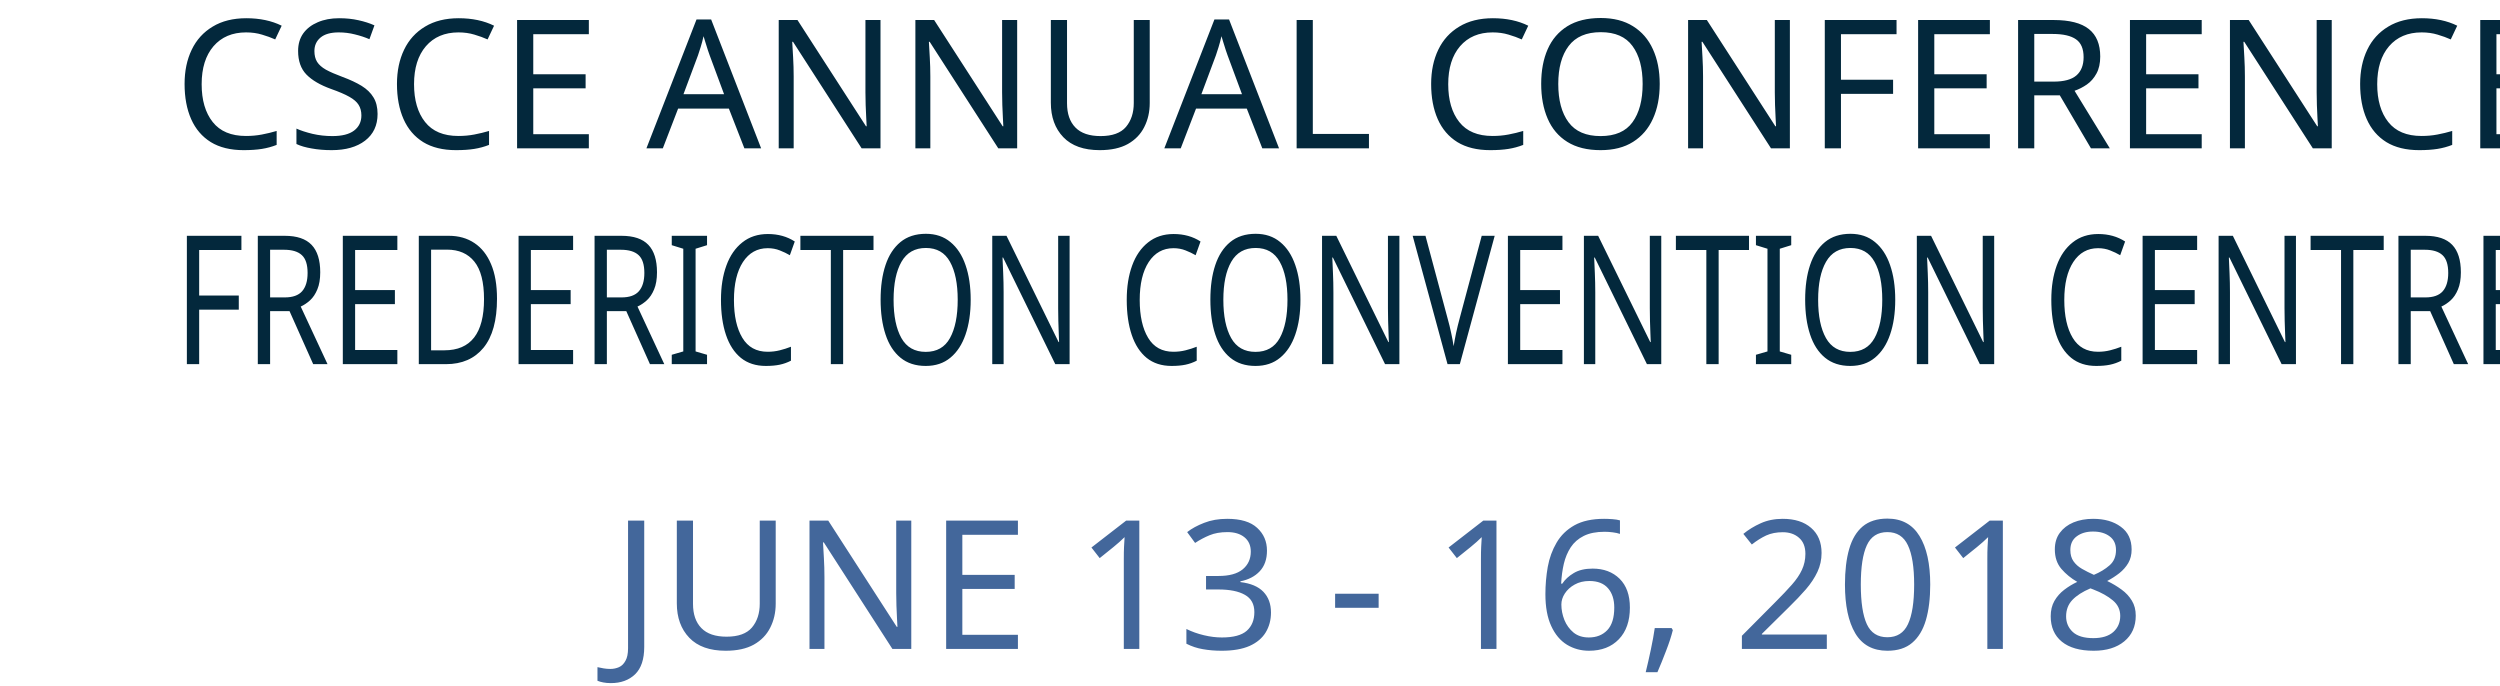
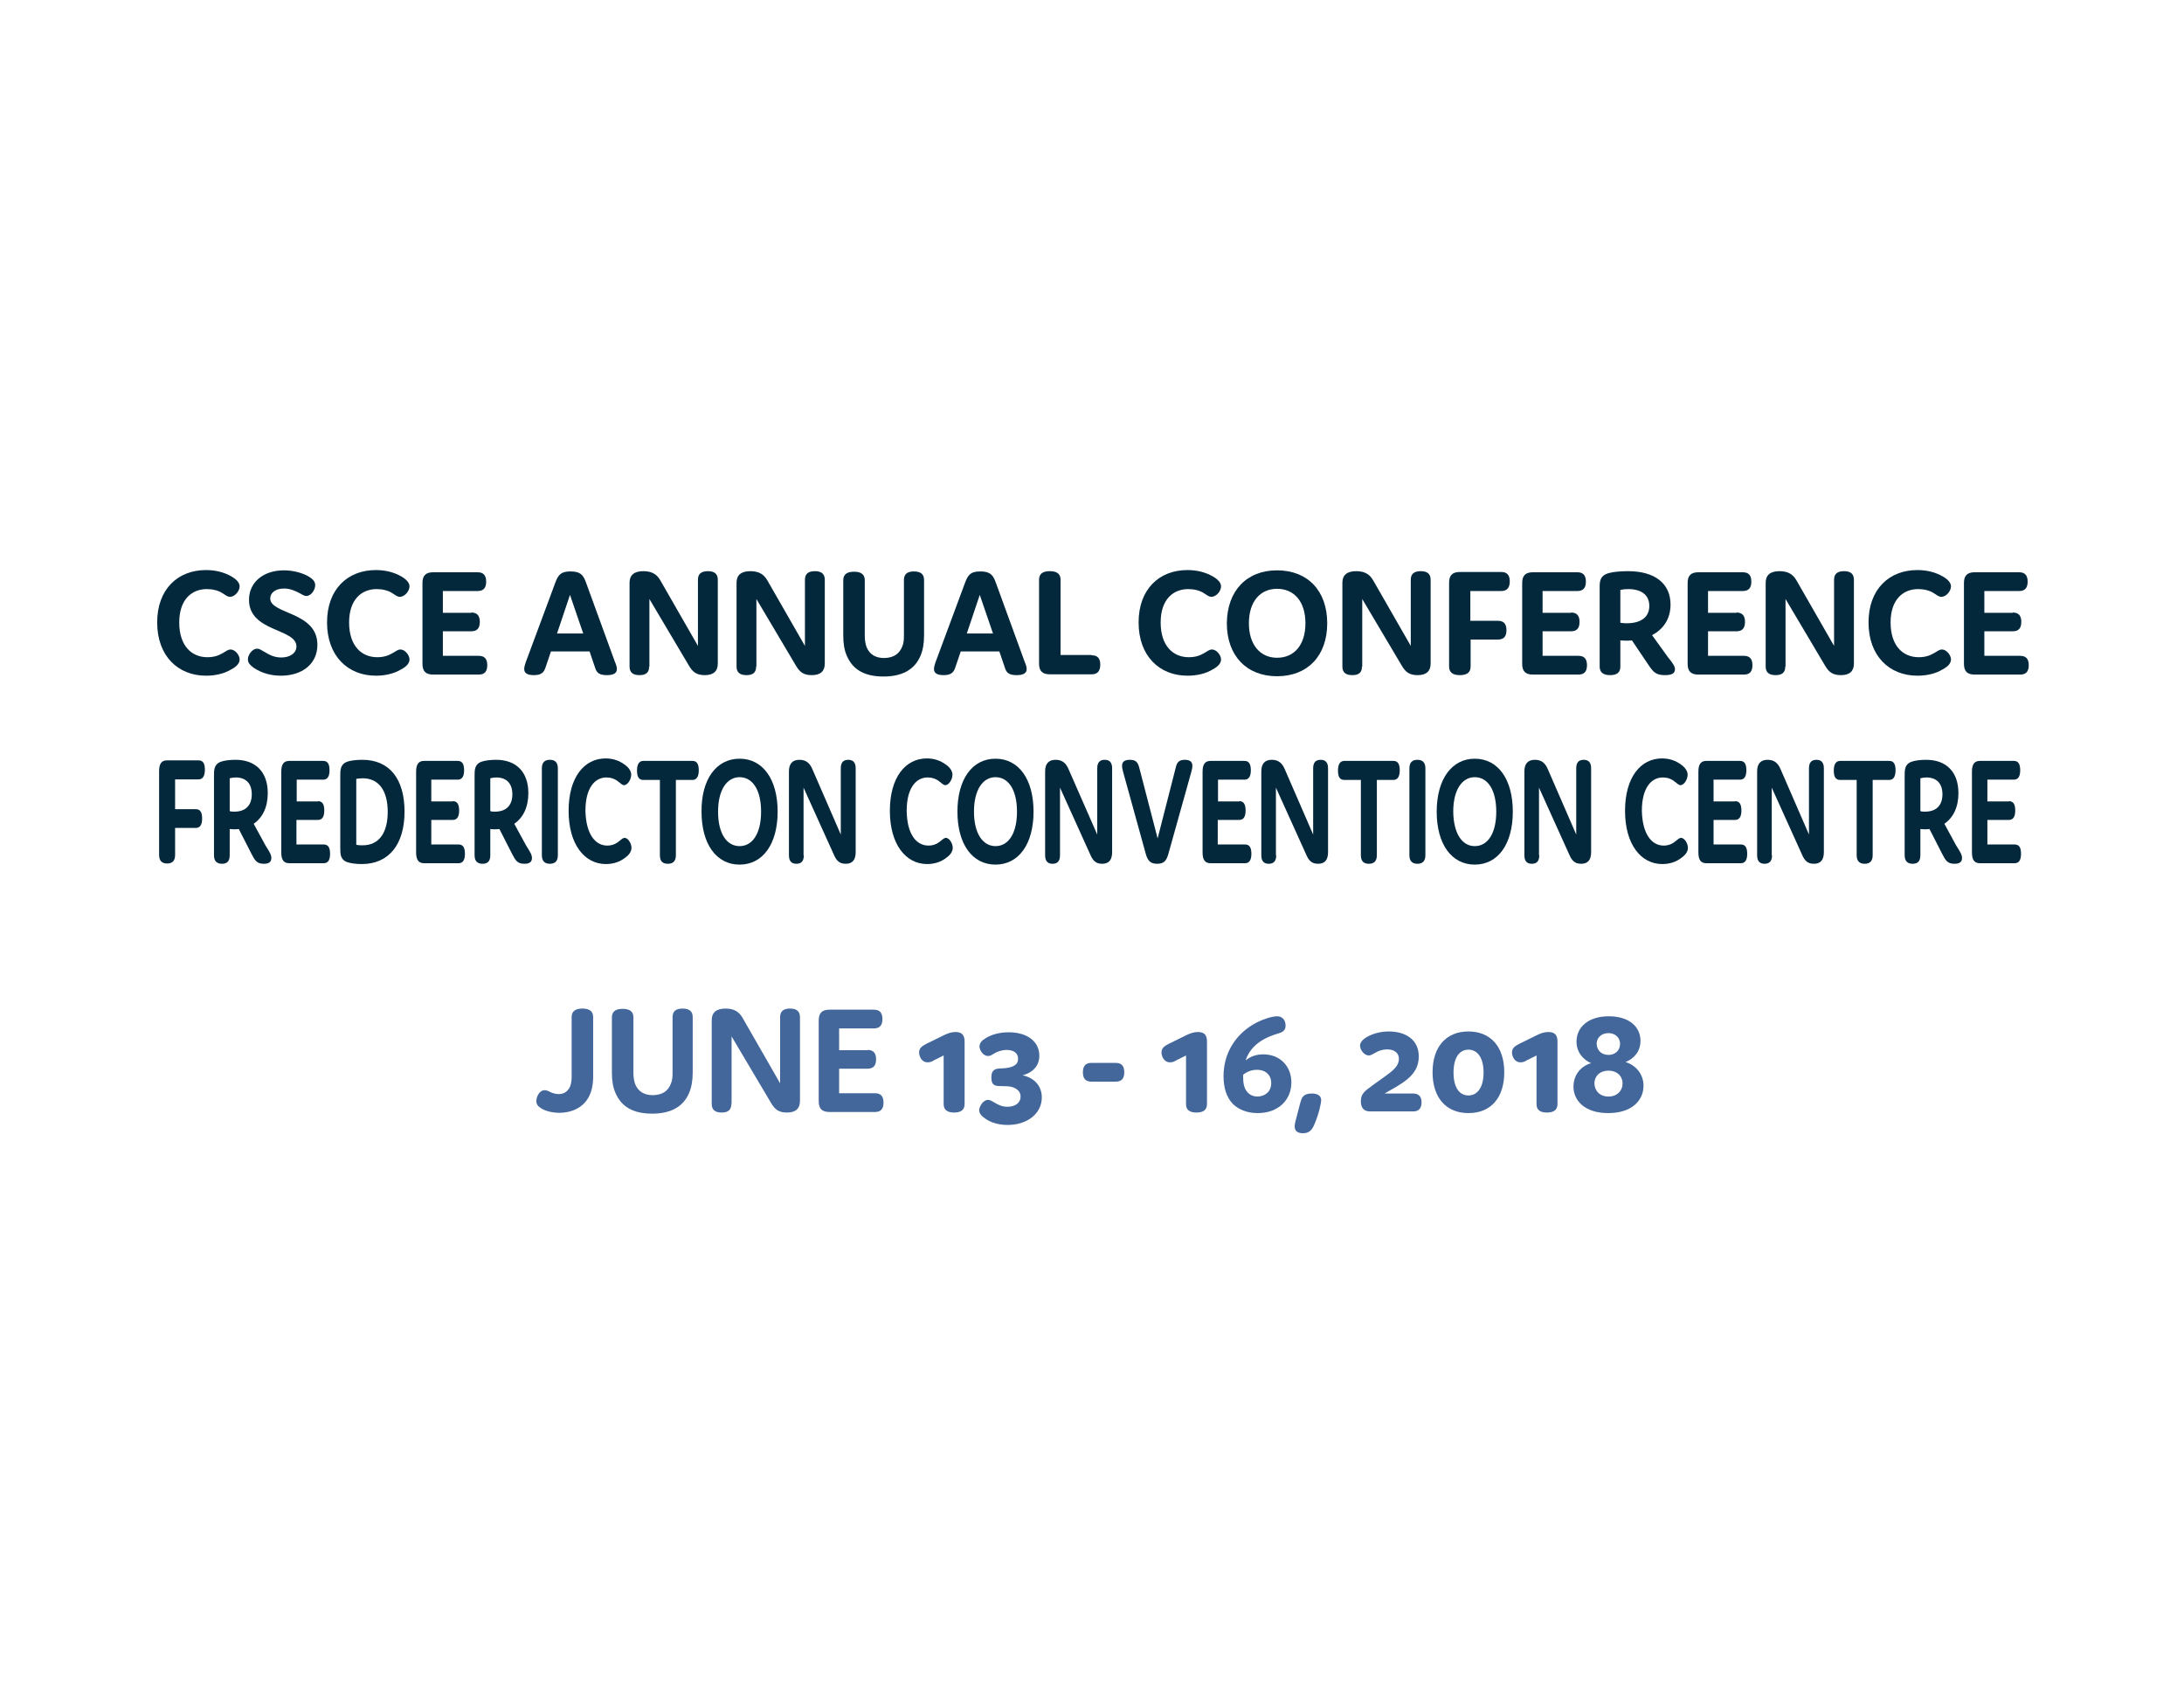
- <svg xmlns="http://www.w3.org/2000/svg" version="1.1" id="Layer_1" x="0px" y="0px" viewBox="0 0 350 95.9" enable-background="new 0 0 350 95.9" xml:space="preserve">
+ <svg xmlns="http://www.w3.org/2000/svg" version="1.1" id="Layer_1" x="0px" y="0px" viewBox="0 0 792 612" enable-background="new 0 0 792 612" xml:space="preserve">
  <g>
-     <text transform="matrix(1 0 0 1 24.3097 20.7703)" fill="#03283C" font-family="'Domus-Bold'" font-size="25.176">CSCE ANNUAL CONFERENCE</text>
-     <text transform="matrix(0.76 0 0 1 24.3097 50.9813)" fill="#03283C" font-family="'Domus-Bold'" font-size="25.176">FREDERICTON CONVENTION CENTRE</text>
-     <text transform="matrix(1 0 0 1 85.6144 90.8543)" fill="#43679B" font-family="'Domus-Bold'" font-size="25.176">JUNE 13 - 16, 2018</text>
+     <g enable-background="new    ">
+       <path fill="#03283C" d="M75.2,238.3c2.2,0,3.9-0.5,5.6-1.5c1.2-0.7,1.9-1.3,2.8-1.3c1.7,0,3.3,2.1,3.3,3.6c0,1.4-1.1,2.6-3,3.6    c-2.5,1.5-5.6,2.3-9.2,2.3c-10.1,0-17.7-7.1-17.7-19.3c0-12.1,7.5-19,17.7-19c3.5,0,6.6,0.8,9.2,2.3c1.8,1,3,2.3,3,3.6    c0,1.7-1.7,3.8-3.5,3.8c-0.9,0-1.6-0.6-2.7-1.3c-1.5-1-3.6-1.5-5.7-1.5c-5.5,0-10,3.8-10,12.1C65,234.2,69.5,238.3,75.2,238.3z" />
+       <path fill="#03283C" d="M90.3,217.5c0-6.4,5.2-10.7,12.7-10.7c3.2,0,6.8,0.9,9.2,2.4c1.5,1,2.1,1.8,2.1,3c0,1.7-1.5,3.9-3.2,3.9    c-0.6,0-1.2-0.3-2.4-1c-1.9-1-3.6-1.7-5.7-1.7c-3.2,0-5,1.6-5,3.6c0,5.8,17.1,4.7,17.1,16.8c0,7-5.6,11.2-13.2,11.2    c-3.6,0-6.9-0.9-9.8-2.8c-1.4-1-2.2-1.9-2.2-3.1c0-1.8,1.7-3.9,3.3-3.9c0.8,0,1.4,0.4,2.6,1.1c1.8,1.1,3.6,2.1,6.2,2.1    c3.2,0,5.5-1.6,5.5-4C107.5,227.8,90.3,229.2,90.3,217.5z" />
+       <path fill="#03283C" d="M136.8,238.3c2.2,0,3.9-0.5,5.6-1.5c1.2-0.7,1.9-1.3,2.8-1.3c1.7,0,3.3,2.1,3.3,3.6c0,1.4-1.1,2.6-3,3.6    c-2.5,1.5-5.6,2.3-9.2,2.3c-10.1,0-17.7-7.1-17.7-19.3c0-12.1,7.5-19,17.7-19c3.5,0,6.6,0.8,9.2,2.3c1.8,1,3,2.3,3,3.6    c0,1.7-1.7,3.8-3.5,3.8c-0.9,0-1.6-0.6-2.7-1.3c-1.5-1-3.6-1.5-5.7-1.5c-5.5,0-10,3.8-10,12.1    C126.6,234.2,131.1,238.3,136.8,238.3z" />
+       <path fill="#03283C" d="M170.9,222.1c2.1,0,3.1,1.1,3.1,3.4c0,2.3-1,3.4-3.1,3.4h-10.3v8.9h13c2.1,0,3.1,1.1,3.1,3.4    c0,2.3-1,3.4-3.1,3.4h-16.5c-2.7,0-3.9-1.2-3.9-3.9v-29.3c0-2.7,1.2-3.9,3.9-3.9h16.1c2.1,0,3.1,1.1,3.1,3.4c0,2.3-1,3.4-3.1,3.4    h-12.6v7.9H170.9z" />
+       <path fill="#03283C" d="M223.7,242.6c0,1.3-0.9,2.2-3.6,2.2c-2.6,0-3.7-0.7-4.3-2.7l-2-5.9h-14l-2,5.9c-0.6,1.8-1.6,2.7-4.2,2.7    c-2.6,0-3.5-0.9-3.5-2.2c0-0.7,0.2-1.5,0.6-2.6l10.7-28.8c1.1-2.9,2.1-4,5.5-4c3.5,0,4.6,1.2,5.6,4l10.5,28.8    C223.5,241.1,223.7,241.9,223.7,242.6z M211.5,229.7l-4.8-14l-4.7,14H211.5z" />
+       <path fill="#03283C" d="M235.4,241.7c0,2.1-1.1,3.1-3.5,3.1c-2.4,0-3.6-1-3.6-3.1v-30.4c0-2.8,1.7-4.2,5-4.2s5,1.3,6.2,3.4    l13.6,23.7v-24c0-2.1,1.2-3.1,3.6-3.1s3.6,1,3.6,3.1v30.4c0,2.8-1.6,4.2-4.7,4.2c-3,0-4.4-1.1-5.8-3.5l-14.3-24.1V241.7z" />
+       <path fill="#03283C" d="M274.2,241.7c0,2.1-1.1,3.1-3.5,3.1c-2.4,0-3.6-1-3.6-3.1v-30.4c0-2.8,1.7-4.2,5-4.2s5,1.3,6.2,3.4    l13.6,23.7v-24c0-2.1,1.2-3.1,3.6-3.1c2.4,0,3.6,1,3.6,3.1v30.4c0,2.8-1.6,4.2-4.7,4.2c-3,0-4.4-1.1-5.8-3.5l-14.3-24.1V241.7z" />
+       <path fill="#03283C" d="M327.2,234.4c0.5-1.1,0.6-2.5,0.6-4v-20.1c0-2.1,1.2-3.1,3.6-3.1c2.5,0,3.7,1,3.7,3.1v20.1    c0,2.8-0.4,5.3-1.3,7.4c-2.3,5.4-7.2,7.5-13.4,7.5c-6.6,0-11.1-2.3-13.3-7.5c-0.9-2-1.3-4.4-1.3-7.3v-20.1c0-2.1,1.3-3.1,3.9-3.1    s3.9,1,3.9,3.1v20.1c0,1.5,0.2,2.8,0.6,4c1.1,2.8,3.3,4.1,6.5,4.1C324.3,238.5,326.2,236.9,327.2,234.4z" />
+       <path fill="#03283C" d="M372.3,242.6c0,1.3-0.9,2.2-3.6,2.2c-2.6,0-3.7-0.7-4.3-2.7l-2-5.9h-14l-2,5.9c-0.6,1.8-1.6,2.7-4.2,2.7    c-2.6,0-3.5-0.9-3.5-2.2c0-0.7,0.2-1.5,0.6-2.6l10.7-28.8c1.1-2.9,2.1-4,5.5-4c3.5,0,4.6,1.2,5.6,4l10.5,28.8    C372.1,241.1,372.3,241.9,372.3,242.6z M360.1,229.7l-4.8-14l-4.7,14H360.1z" />
+       <path fill="#03283C" d="M395.9,237.6c2.1,0,3.1,1.1,3.1,3.4c0,2.3-1,3.5-3.1,3.5h-15.2c-2.7,0-3.9-1.2-3.9-3.9v-30.4    c0-2.1,1.3-3.1,3.9-3.1s3.9,1,3.9,3.1v27.3H395.9z" />
+       <path fill="#03283C" d="M431.1,238.3c2.2,0,3.9-0.5,5.6-1.5c1.2-0.7,1.9-1.3,2.8-1.3c1.7,0,3.3,2.1,3.3,3.6c0,1.4-1.1,2.6-3,3.6    c-2.4,1.5-5.6,2.3-9.2,2.3c-10.1,0-17.7-7.1-17.7-19.3c0-12.1,7.5-19,17.7-19c3.5,0,6.6,0.8,9.2,2.3c1.8,1,3,2.3,3,3.6    c0,1.7-1.7,3.8-3.5,3.8c-0.9,0-1.6-0.6-2.7-1.3c-1.5-1-3.6-1.5-5.7-1.5c-5.5,0-10,3.8-10,12.1    C420.9,234.2,425.4,238.3,431.1,238.3z" />
+       <path fill="#03283C" d="M463.1,206.8c11.1,0,18.2,7.4,18.2,19.2c0,11.8-7.1,19.2-18.2,19.2c-11,0-18.2-7.4-18.2-19.2    C445,214.2,452.1,206.8,463.1,206.8z M463.1,238.5c6.2,0,10.3-4.6,10.3-12.5c0-7.9-4.1-12.5-10.3-12.5c-6.1,0-10.2,4.6-10.2,12.5    C452.9,233.8,457,238.5,463.1,238.5z" />
+       <path fill="#03283C" d="M493.9,241.7c0,2.1-1.1,3.1-3.5,3.1c-2.4,0-3.6-1-3.6-3.1v-30.4c0-2.8,1.7-4.2,5-4.2s5,1.3,6.2,3.4    l13.6,23.7v-24c0-2.1,1.2-3.1,3.6-3.1c2.4,0,3.6,1,3.6,3.1v30.4c0,2.8-1.6,4.2-4.7,4.2c-3,0-4.4-1.1-5.8-3.5l-14.3-24.1V241.7z" />
+       <path fill="#03283C" d="M533.3,225.1h9.9c2.1,0,3.1,1.1,3.1,3.4c0,2.3-1,3.4-3.1,3.4h-9.9v9.8c0,2.1-1.3,3.1-3.9,3.1    s-3.9-1-3.9-3.1v-30.4c0-2.7,1.2-3.9,3.9-3.9h15c2.1,0,3.1,1.1,3.1,3.4c0,2.3-1,3.5-3.1,3.5h-11.2V225.1z" />
+       <path fill="#03283C" d="M569.7,222.1c2.1,0,3.1,1.1,3.1,3.4c0,2.3-1,3.4-3.1,3.4h-10.3v8.9h13c2.1,0,3.1,1.1,3.1,3.4    c0,2.3-1,3.4-3.1,3.4h-16.5c-2.7,0-3.9-1.2-3.9-3.9v-29.3c0-2.7,1.2-3.9,3.9-3.9H572c2.1,0,3.1,1.1,3.1,3.4c0,2.3-1,3.4-3.1,3.4    h-12.6v7.9H569.7z" />
+       <path fill="#03283C" d="M607.4,242.7c0,1.3-0.9,2.1-3.6,2.1c-3.3,0-4.2-1.1-5.8-3.4l-6.2-9.2c-0.8,0.1-1.5,0.1-2.3,0.1    c-0.9,0-1.5-0.1-1.9-0.1v9.5c0,2.1-1.2,3.1-3.7,3.1s-3.8-1-3.8-3.1v-28.8c0-2.1,0.1-4.2,3.3-5.1c1.7-0.5,4.6-0.7,7-0.7    c9.6,0,15.4,4.4,15.4,12.1c0,5.1-2.5,8.9-6.7,11.1l5.7,7.9C606.8,240.7,607.4,241.6,607.4,242.7z M589.8,226    c5.4,0,8.3-2.3,8.3-6.3c0-4-2.9-6.1-7.7-6.1c-1,0-1.9,0.1-2.8,0.3v11.9C588.2,225.9,589,226,589.8,226z" />
+       <path fill="#03283C" d="M629.7,222.1c2.1,0,3.1,1.1,3.1,3.4c0,2.3-1,3.4-3.1,3.4h-10.3v8.9h13c2.1,0,3.1,1.1,3.1,3.4    c0,2.3-1,3.4-3.1,3.4h-16.5c-2.7,0-3.9-1.2-3.9-3.9v-29.3c0-2.7,1.2-3.9,3.9-3.9h16.1c2.1,0,3.1,1.1,3.1,3.4c0,2.3-1,3.4-3.1,3.4    h-12.6v7.9H629.7z" />
+       <path fill="#03283C" d="M647.4,241.7c0,2.1-1.1,3.1-3.5,3.1c-2.4,0-3.6-1-3.6-3.1v-30.4c0-2.8,1.7-4.2,5-4.2s5,1.3,6.2,3.4    l13.6,23.7v-24c0-2.1,1.2-3.1,3.6-3.1c2.4,0,3.6,1,3.6,3.1v30.4c0,2.8-1.6,4.2-4.7,4.2c-3,0-4.4-1.1-5.8-3.5l-14.3-24.1V241.7z" />
+       <path fill="#03283C" d="M695.8,238.3c2.2,0,3.9-0.5,5.6-1.5c1.2-0.7,1.9-1.3,2.8-1.3c1.7,0,3.3,2.1,3.3,3.6c0,1.4-1.1,2.6-3,3.6    c-2.4,1.5-5.6,2.3-9.2,2.3c-10.1,0-17.7-7.1-17.7-19.3c0-12.1,7.5-19,17.7-19c3.5,0,6.6,0.8,9.2,2.3c1.8,1,3,2.3,3,3.6    c0,1.7-1.7,3.8-3.5,3.8c-0.9,0-1.6-0.6-2.7-1.3c-1.5-1-3.6-1.5-5.7-1.5c-5.5,0-10,3.8-10,12.1    C685.6,234.2,690.1,238.3,695.8,238.3z" />
+       <path fill="#03283C" d="M729.9,222.1c2.1,0,3.1,1.1,3.1,3.4c0,2.3-1,3.4-3.1,3.4h-10.3v8.9h13c2.1,0,3.1,1.1,3.1,3.4    c0,2.3-1,3.4-3.1,3.4h-16.5c-2.7,0-3.9-1.2-3.9-3.9v-29.3c0-2.7,1.2-3.9,3.9-3.9h16.1c2.1,0,3.1,1.1,3.1,3.4c0,2.3-1,3.4-3.1,3.4    h-12.6v7.9H729.9z" />
+     </g>
+     <g enable-background="new    ">
+       <path fill="#03283C" d="M63.5,293.4H71c1.6,0,2.3,1.1,2.3,3.4c0,2.3-0.8,3.4-2.3,3.4h-7.5v9.8c0,2.1-1,3.1-2.9,3.1s-2.9-1-2.9-3.1    v-30.4c0-2.7,0.9-3.9,2.9-3.9H72c1.6,0,2.3,1.1,2.3,3.4c0,2.3-0.8,3.5-2.3,3.5h-8.5V293.4z" />
+       <path fill="#03283C" d="M98.4,311.1c0,1.3-0.7,2.1-2.7,2.1c-2.5,0-3.2-1.1-4.4-3.4l-4.7-9.2c-0.6,0.1-1.2,0.1-1.8,0.1    c-0.6,0-1.2-0.1-1.5-0.1v9.5c0,2.1-0.9,3.1-2.8,3.1c-1.9,0-2.9-1-2.9-3.1v-28.8c0-2.1,0-4.2,2.5-5.1c1.3-0.5,3.5-0.7,5.3-0.7    c7.3,0,11.7,4.4,11.7,12.1c0,5.1-1.9,8.9-5.1,11.1l4.3,7.9C97.9,309.1,98.4,310,98.4,311.1z M85,294.3c4.1,0,6.3-2.3,6.3-6.3    c0-4-2.2-6.1-5.8-6.1c-0.7,0-1.5,0.1-2.2,0.3v11.9C83.8,294.3,84.4,294.3,85,294.3z" />
+       <path fill="#03283C" d="M115.3,290.5c1.6,0,2.3,1.1,2.3,3.4c0,2.3-0.8,3.4-2.3,3.4h-7.8v8.9h9.9c1.6,0,2.3,1.1,2.3,3.4    c0,2.3-0.8,3.4-2.3,3.4h-12.5c-2,0-2.9-1.2-2.9-3.9v-29.3c0-2.7,0.9-3.9,2.9-3.9h12.3c1.6,0,2.3,1.1,2.3,3.4    c0,2.3-0.8,3.4-2.3,3.4h-9.6v7.9H115.3z" />
+       <path fill="#03283C" d="M131.2,313.3c-1.7,0-3.9-0.2-5.3-0.7c-2.5-0.9-2.5-3-2.5-5.1v-26.2c0-2.1,0-4.2,2.5-5.1    c1.3-0.5,3.6-0.7,5.5-0.7c9.9,0,15.3,7,15.3,18.8C146.7,306.2,141,313.3,131.2,313.3z M131.5,306.5c6,0,9.1-4.6,9.1-12.1    c0-7.7-3.2-12.2-9.1-12.2c-0.7,0-1.5,0.1-2.3,0.2v23.9C130,306.5,130.8,306.5,131.5,306.5z" />
+       <path fill="#03283C" d="M164.2,290.5c1.6,0,2.3,1.1,2.3,3.4c0,2.3-0.8,3.4-2.3,3.4h-7.8v8.9h9.9c1.6,0,2.3,1.1,2.3,3.4    c0,2.3-0.8,3.4-2.3,3.4h-12.5c-2,0-2.9-1.2-2.9-3.9v-29.3c0-2.7,0.9-3.9,2.9-3.9H166c1.6,0,2.3,1.1,2.3,3.4c0,2.3-0.8,3.4-2.3,3.4    h-9.6v7.9H164.2z" />
+       <path fill="#03283C" d="M192.9,311.1c0,1.3-0.7,2.1-2.7,2.1c-2.5,0-3.2-1.1-4.4-3.4l-4.7-9.2c-0.6,0.1-1.2,0.1-1.8,0.1    c-0.6,0-1.2-0.1-1.5-0.1v9.5c0,2.1-0.9,3.1-2.8,3.1c-1.9,0-2.9-1-2.9-3.1v-28.8c0-2.1,0-4.2,2.5-5.1c1.3-0.5,3.5-0.7,5.3-0.7    c7.3,0,11.7,4.4,11.7,12.1c0,5.1-1.9,8.9-5.1,11.1l4.3,7.9C192.4,309.1,192.9,310,192.9,311.1z M179.5,294.3    c4.1,0,6.3-2.3,6.3-6.3c0-4-2.2-6.1-5.8-6.1c-0.7,0-1.5,0.1-2.2,0.3v11.9C178.3,294.3,178.9,294.3,179.5,294.3z" />
+       <path fill="#03283C" d="M202.3,310.1c0,2.1-1,3.1-2.9,3.1s-2.9-1-2.9-3.1v-31.5c0-2.1,1-3.1,2.9-3.1s2.9,1,2.9,3.1V310.1z" />
+       <path fill="#03283C" d="M220.2,306.6c1.6,0,3-0.5,4.2-1.5c0.9-0.7,1.5-1.3,2.1-1.3c1.3,0,2.5,2.1,2.5,3.6c0,1.4-0.9,2.6-2.3,3.6    c-1.9,1.5-4.3,2.3-7,2.3c-7.7,0-13.5-7.1-13.5-19.3s5.7-19,13.4-19c2.7,0,5,0.8,7,2.3c1.4,1,2.3,2.3,2.3,3.6    c0,1.7-1.3,3.8-2.6,3.8c-0.6,0-1.2-0.6-2.1-1.3c-1.2-1-2.7-1.5-4.3-1.5c-4.2,0-7.6,3.8-7.6,12.1    C212.5,302.5,215.9,306.6,220.2,306.6z" />
+       <path fill="#03283C" d="M245.1,310.1c0,2.1-1,3.1-2.9,3.1c-2,0-2.9-1-2.9-3.1v-27.3h-6c-1.6,0-2.3-1.1-2.3-3.4    c0-2.3,0.8-3.5,2.3-3.5h17.8c1.6,0,2.3,1.1,2.3,3.4c0,2.3-0.8,3.5-2.3,3.5h-6V310.1z" />
+       <path fill="#03283C" d="M268.2,275.1c8.4,0,13.8,7.4,13.8,19.2c0,11.8-5.4,19.2-13.8,19.2c-8.4,0-13.8-7.4-13.8-19.2    C254.3,282.5,259.8,275.1,268.2,275.1z M268.2,306.8c4.7,0,7.8-4.6,7.8-12.5c0-7.9-3.1-12.5-7.8-12.5c-4.6,0-7.8,4.6-7.8,12.5    C260.4,302.2,263.5,306.8,268.2,306.8z" />
+       <path fill="#03283C" d="M291.5,310.1c0,2.1-0.9,3.1-2.7,3.1c-1.8,0-2.7-1-2.7-3.1v-30.4c0-2.8,1.3-4.2,3.8-4.2s3.8,1.3,4.7,3.4    l10.3,23.7v-24c0-2.1,0.9-3.1,2.7-3.1c1.8,0,2.7,1,2.7,3.1V309c0,2.8-1.2,4.2-3.6,4.2c-2.3,0-3.4-1.1-4.4-3.5l-10.9-24.1V310.1z" />
+       <path fill="#03283C" d="M336.7,306.6c1.6,0,3-0.5,4.2-1.5c0.9-0.7,1.5-1.3,2.1-1.3c1.3,0,2.5,2.1,2.5,3.6c0,1.4-0.9,2.6-2.3,3.6    c-1.9,1.5-4.3,2.3-7,2.3c-7.7,0-13.5-7.1-13.5-19.3s5.7-19,13.4-19c2.7,0,5,0.8,7,2.3c1.4,1,2.3,2.3,2.3,3.6    c0,1.7-1.3,3.8-2.6,3.8c-0.6,0-1.2-0.6-2.1-1.3c-1.2-1-2.7-1.5-4.3-1.5c-4.2,0-7.6,3.8-7.6,12.1    C328.9,302.5,332.3,306.6,336.7,306.6z" />
+       <path fill="#03283C" d="M361,275.1c8.4,0,13.8,7.4,13.8,19.2c0,11.8-5.4,19.2-13.8,19.2c-8.4,0-13.8-7.4-13.8-19.2    C347.2,282.5,352.6,275.1,361,275.1z M361,306.8c4.7,0,7.8-4.6,7.8-12.5c0-7.9-3.1-12.5-7.8-12.5c-4.6,0-7.8,4.6-7.8,12.5    C353.2,302.2,356.4,306.8,361,306.8z" />
+       <path fill="#03283C" d="M384.4,310.1c0,2.1-0.9,3.1-2.7,3.1c-1.8,0-2.7-1-2.7-3.1v-30.4c0-2.8,1.3-4.2,3.8-4.2s3.8,1.3,4.7,3.4    l10.4,23.7v-24c0-2.1,0.9-3.1,2.7-3.1c1.8,0,2.7,1,2.7,3.1V309c0,2.8-1.2,4.2-3.6,4.2c-2.3,0-3.4-1.1-4.4-3.5l-10.9-24.1V310.1z" />
+       <path fill="#03283C" d="M426.4,278.2c0.4-1.8,1.2-2.7,3.3-2.7c2,0,2.7,0.9,2.7,2.2c0,0.7-0.2,1.5-0.5,2.6l-8.2,29.3    c-0.7,2.5-1.6,3.6-4.1,3.6c-2.4,0-3.4-1.1-4.1-3.6l-8.1-29.3c-0.3-1.1-0.5-1.9-0.5-2.6c0-1.3,0.7-2.2,2.8-2.2    c2.2,0,2.9,0.9,3.4,2.7l6.7,25.8L426.4,278.2z" />
+       <path fill="#03283C" d="M449.4,290.5c1.6,0,2.3,1.1,2.3,3.4c0,2.3-0.8,3.4-2.3,3.4h-7.8v8.9h9.9c1.6,0,2.3,1.1,2.3,3.4    c0,2.3-0.8,3.4-2.3,3.4h-12.5c-2,0-2.9-1.2-2.9-3.9v-29.3c0-2.7,0.9-3.9,2.9-3.9h12.3c1.6,0,2.3,1.1,2.3,3.4    c0,2.3-0.8,3.4-2.3,3.4h-9.6v7.9H449.4z" />
+       <path fill="#03283C" d="M462.8,310.1c0,2.1-0.9,3.1-2.7,3.1c-1.8,0-2.7-1-2.7-3.1v-30.4c0-2.8,1.3-4.2,3.8-4.2s3.8,1.3,4.7,3.4    l10.3,23.7v-24c0-2.1,0.9-3.1,2.7-3.1c1.8,0,2.7,1,2.7,3.1V309c0,2.8-1.2,4.2-3.6,4.2c-2.3,0-3.4-1.1-4.4-3.5l-10.9-24.1V310.1z" />
+       <path fill="#03283C" d="M499.3,310.1c0,2.1-1,3.1-2.9,3.1s-2.9-1-2.9-3.1v-27.3h-6c-1.6,0-2.3-1.1-2.3-3.4c0-2.3,0.8-3.5,2.3-3.5    h17.8c1.6,0,2.3,1.1,2.3,3.4c0,2.3-0.8,3.5-2.3,3.5h-6V310.1z" />
+       <path fill="#03283C" d="M516.9,310.1c0,2.1-1,3.1-2.9,3.1s-2.9-1-2.9-3.1v-31.5c0-2.1,1-3.1,2.9-3.1s2.9,1,2.9,3.1V310.1z" />
+       <path fill="#03283C" d="M534.8,275.1c8.4,0,13.8,7.4,13.8,19.2c0,11.8-5.4,19.2-13.8,19.2c-8.4,0-13.8-7.4-13.8-19.2    C521,282.5,526.5,275.1,534.8,275.1z M534.8,306.8c4.7,0,7.8-4.6,7.8-12.5c0-7.9-3.1-12.5-7.8-12.5c-4.6,0-7.8,4.6-7.8,12.5    C527.1,302.2,530.2,306.8,534.8,306.8z" />
+       <path fill="#03283C" d="M558.2,310.1c0,2.1-0.9,3.1-2.7,3.1c-1.8,0-2.7-1-2.7-3.1v-30.4c0-2.8,1.3-4.2,3.8-4.2s3.8,1.3,4.7,3.4    l10.3,23.7v-24c0-2.1,0.9-3.1,2.7-3.1c1.8,0,2.7,1,2.7,3.1V309c0,2.8-1.2,4.2-3.6,4.2c-2.3,0-3.4-1.1-4.4-3.5l-10.9-24.1V310.1z" />
+       <path fill="#03283C" d="M603.3,306.6c1.6,0,3-0.5,4.2-1.5c0.9-0.7,1.5-1.3,2.1-1.3c1.3,0,2.5,2.1,2.5,3.6c0,1.4-0.9,2.6-2.3,3.6    c-1.9,1.5-4.3,2.3-7,2.3c-7.7,0-13.5-7.1-13.5-19.3s5.7-19,13.4-19c2.7,0,5,0.8,7,2.3c1.4,1,2.3,2.3,2.3,3.6    c0,1.7-1.3,3.8-2.6,3.8c-0.6,0-1.2-0.6-2.1-1.3c-1.2-1-2.7-1.5-4.3-1.5c-4.2,0-7.6,3.8-7.6,12.1    C595.6,302.5,599,306.6,603.3,306.6z" />
+       <path fill="#03283C" d="M629.2,290.5c1.6,0,2.3,1.1,2.3,3.4c0,2.3-0.8,3.4-2.3,3.4h-7.8v8.9h9.9c1.6,0,2.3,1.1,2.3,3.4    c0,2.3-0.8,3.4-2.3,3.4h-12.5c-2,0-2.9-1.2-2.9-3.9v-29.3c0-2.7,0.9-3.9,2.9-3.9H631c1.6,0,2.3,1.1,2.3,3.4c0,2.3-0.8,3.4-2.3,3.4    h-9.6v7.9H629.2z" />
+       <path fill="#03283C" d="M642.6,310.1c0,2.1-0.9,3.1-2.7,3.1c-1.8,0-2.7-1-2.7-3.1v-30.4c0-2.8,1.3-4.2,3.8-4.2s3.8,1.3,4.7,3.4    l10.3,23.7v-24c0-2.1,0.9-3.1,2.7-3.1c1.8,0,2.7,1,2.7,3.1V309c0,2.8-1.2,4.2-3.6,4.2c-2.3,0-3.4-1.1-4.4-3.5l-10.9-24.1V310.1z" />
+       <path fill="#03283C" d="M679.1,310.1c0,2.1-1,3.1-2.9,3.1s-2.9-1-2.9-3.1v-27.3h-6c-1.6,0-2.3-1.1-2.3-3.4c0-2.3,0.8-3.5,2.3-3.5    h17.8c1.6,0,2.3,1.1,2.3,3.4c0,2.3-0.8,3.5-2.3,3.5h-6V310.1z" />
+       <path fill="#03283C" d="M711.5,311.1c0,1.3-0.7,2.1-2.7,2.1c-2.5,0-3.2-1.1-4.4-3.4l-4.7-9.2c-0.6,0.1-1.2,0.1-1.8,0.1    c-0.6,0-1.2-0.1-1.5-0.1v9.5c0,2.1-0.9,3.1-2.8,3.1s-2.9-1-2.9-3.1v-28.8c0-2.1,0-4.2,2.5-5.1c1.3-0.5,3.5-0.7,5.3-0.7    c7.3,0,11.7,4.4,11.7,12.1c0,5.1-1.9,8.9-5.1,11.1l4.3,7.9C711,309.1,711.5,310,711.5,311.1z M698.1,294.3c4.1,0,6.3-2.3,6.3-6.3    c0-4-2.2-6.1-5.8-6.1c-0.7,0-1.5,0.1-2.2,0.3v11.9C696.9,294.3,697.5,294.3,698.1,294.3z" />
+       <path fill="#03283C" d="M728.5,290.5c1.6,0,2.3,1.1,2.3,3.4c0,2.3-0.8,3.4-2.3,3.4h-7.8v8.9h9.9c1.6,0,2.3,1.1,2.3,3.4    c0,2.3-0.8,3.4-2.3,3.4H718c-2,0-2.9-1.2-2.9-3.9v-29.3c0-2.7,0.9-3.9,2.9-3.9h12.3c1.6,0,2.3,1.1,2.3,3.4c0,2.3-0.8,3.4-2.3,3.4    h-9.6v7.9H728.5z" />
+     </g>
+     <g enable-background="new    ">
+       <path fill="#43679B" d="M207.3,368.8c0-2.1,1.3-3.1,3.9-3.1s3.9,1,3.9,3.1v21.6c0,3.1-0.6,5.7-1.8,7.7c-2,3.5-6,5.4-10.4,5.4    c-2.7,0-5.2-0.7-6.6-1.6c-1.2-0.7-1.8-1.5-1.8-2.7c0-1.5,1.1-3.9,3-3.9c0.6,0,1.2,0.2,1.9,0.6c1,0.5,2.1,0.8,3.2,0.8    c2,0,3.4-1,4.2-2.9c0.3-0.9,0.5-2,0.5-3.3V368.8z" />
+       <path fill="#43679B" d="M243.3,392.9c0.5-1.1,0.6-2.5,0.6-4v-20.1c0-2.1,1.2-3.1,3.6-3.1c2.5,0,3.7,1,3.7,3.1v20.1    c0,2.8-0.4,5.3-1.3,7.4c-2.3,5.4-7.2,7.5-13.4,7.5c-6.6,0-11.1-2.3-13.3-7.5c-0.9-2-1.3-4.4-1.3-7.3v-20.1c0-2.1,1.3-3.1,3.9-3.1    s3.9,1,3.9,3.1V389c0,1.5,0.2,2.8,0.6,4c1.1,2.8,3.3,4.1,6.5,4.1C240.4,397,242.3,395.5,243.3,392.9z" />
+       <path fill="#43679B" d="M265.2,400.3c0,2.1-1.1,3.1-3.5,3.1c-2.4,0-3.6-1-3.6-3.1v-30.4c0-2.8,1.7-4.2,5-4.2s5,1.3,6.2,3.4    l13.6,23.7v-24c0-2.1,1.2-3.1,3.6-3.1s3.6,1,3.6,3.1v30.4c0,2.8-1.6,4.2-4.7,4.2c-3,0-4.4-1.1-5.8-3.5l-14.3-24.1V400.3z" />
+       <path fill="#43679B" d="M314.6,380.7c2.1,0,3.1,1.1,3.1,3.4s-1,3.4-3.1,3.4h-10.3v8.9h13c2.1,0,3.1,1.1,3.1,3.4    c0,2.3-1,3.4-3.1,3.4h-16.5c-2.7,0-3.9-1.2-3.9-3.9v-29.3c0-2.7,1.2-3.9,3.9-3.9h16.1c2.1,0,3.1,1.1,3.1,3.4s-1,3.4-3.1,3.4h-12.6    v7.9H314.6z" />
+       <path fill="#43679B" d="M338.6,384.5c-0.7,0.5-1.5,0.7-2.3,0.7c-1.9,0-3-2-3-3.6s1.1-2.3,2.6-3.1l5.9-2.9c1.8-0.9,3.1-1.4,4.7-1.4    c3.3,0,3.3,2.4,3.3,3.8v22.3c0,2.1-1.3,3.1-3.8,3.1s-3.8-1-3.8-3.1v-17.6L338.6,384.5z" />
+       <path fill="#43679B" d="M363.3,387.4c4.1-0.2,5.9-1.3,5.9-3.5c0-1.9-1.4-3.2-4.2-3.2c-1.6,0-3.4,0.6-4.5,1.3    c-0.9,0.6-1.5,0.9-2.2,0.9c-1.7,0-3.1-2-3.1-3.5c0-1.2,0.9-2.2,2.3-3c2.1-1.3,5-2.1,8.3-2.1c6.8,0,11.1,3.4,11.1,8.5    c0,3.5-2.2,6.1-6.1,7.1c4.4,0.9,7,4,7,8c0,5.9-5.3,10-12.4,10c-3.5,0-6.3-1-8.1-2.3c-1.3-0.9-2.2-1.8-2.2-3c0-1.5,1.5-3.8,3.2-3.8    c0.7,0,1.3,0.4,2.2,0.9c1.7,1.1,3.2,1.6,4.8,1.6c2.9,0,4.8-1.4,4.8-3.7c0-1.5-0.9-2.8-3.2-3.5c-0.9-0.2-2.1-0.3-3.9-0.3    c-1.8,0-3.5,0-3.5-3.1S361.3,387.4,363.3,387.4z" />
+       <path fill="#43679B" d="M404.6,385.4c2.1,0,3.1,1.1,3.1,3.4s-1,3.4-3.1,3.4h-8.8c-2.1,0-3.1-1.1-3.1-3.4s1-3.4,3.1-3.4H404.6z" />
+       <path fill="#43679B" d="M426.5,384.5c-0.7,0.5-1.5,0.7-2.3,0.7c-1.9,0-3-2-3-3.6s1.1-2.3,2.6-3.1l5.9-2.9c1.8-0.9,3.1-1.4,4.7-1.4    c3.3,0,3.3,2.4,3.3,3.8v22.3c0,2.1-1.3,3.1-3.8,3.1c-2.6,0-3.8-1-3.8-3.1v-17.6L426.5,384.5z" />
+       <path fill="#43679B" d="M468.3,392.5c0,6.3-4.7,11.1-12.2,11.1c-3.9,0-6.9-1.3-9-3.3c-2.3-2.4-3.4-5.8-3.4-10.1    c0-8.3,4.3-14.8,10.5-18.6c3.5-2.1,7.2-3.1,8.9-3.1c2.5,0,3.1,2.1,3.1,3.4c0,2.2-1.7,2.5-3.2,3c-6.2,1.9-9.8,5.1-11.3,9.6    c1.7-1.4,3.8-2.2,6.4-2.2C464.1,382.3,468.3,386.5,468.3,392.5z M461,392.7c0-2.8-1.9-4.8-5.2-4.8c-1.8,0-3.5,0.6-5,1.8v0.6    c0,2.6,0.4,4.3,1.4,5.5c0.9,1.2,2.3,1.8,3.9,1.8C459,397.5,461,395.6,461,392.7z" />
+       <path fill="#43679B" d="M479.1,398.9c0,1.1-0.8,5-2.5,8.9c-0.8,1.8-1.7,3.1-4.1,3.1c-2.3,0-3-1.1-3-2.5c0-0.7,0.2-1.3,0.3-1.9    l1.7-6.5c0.5-1.8,0.9-3.5,4.2-3.5C478.1,396.5,479.1,397.5,479.1,398.9z" />
+       <path fill="#43679B" d="M502.1,396.5h10.3c2.1,0,3.1,1.1,3.1,3.2c0,2.2-1,3.3-3.1,3.3h-15.5c-2.2,0-3.4-1.2-3.4-3.6    c0-2.1,0.7-3.1,2.3-4.4c6.8-5.3,11.5-7.2,11.5-11.1c0-1.8-1.3-3.4-4.3-3.4c-1.6,0-3.1,0.5-4.4,1.3c-1,0.5-1.5,0.9-2.2,0.9    c-1.8,0-3.2-2.1-3.2-3.6c0-1.1,1-2.2,2.3-3c2.2-1.3,5.2-2.1,8.1-2.1c5.8,0,10.9,2.7,10.9,9.1C514.5,390.2,508.1,393,502.1,396.5z" />
+       <path fill="#43679B" d="M532.5,374c8.1,0,13,5.6,13,14.8s-4.8,14.8-13,14.8c-8.1,0-13-5.6-13-14.8S524.4,374,532.5,374z     M532.5,397.2c3.4,0,5.5-3.1,5.5-8.3s-2.1-8.3-5.5-8.3c-3.4,0-5.4,3.1-5.4,8.3S529.1,397.2,532.5,397.2z" />
+       <path fill="#43679B" d="M553.6,384.5c-0.7,0.5-1.5,0.7-2.3,0.7c-1.9,0-3-2-3-3.6s1.1-2.3,2.6-3.1l5.9-2.9c1.8-0.9,3.1-1.4,4.7-1.4    c3.3,0,3.3,2.4,3.3,3.8v22.3c0,2.1-1.3,3.1-3.8,3.1c-2.6,0-3.8-1-3.8-3.1v-17.6L553.6,384.5z" />
+       <path fill="#43679B" d="M583.4,368.5c7.4,0,11.5,3.8,11.5,8.9c0,4-2.5,6.5-5.4,7.7c3.4,1,6.5,4.1,6.5,8.6c0,5.1-4,9.9-12.8,9.9    c-8.6,0-12.6-4.6-12.6-9.6c0-4.6,3.1-7.6,6.4-8.5c-2.8-1.2-5.3-3.9-5.3-7.8C571.7,372.5,575.9,368.5,583.4,368.5z M583.3,397.6    c3.1,0,5.1-2.1,5.1-4.7c0-2.8-2.1-4.7-5.1-4.7s-5.1,1.9-5.1,4.7C578.3,395.6,580.2,397.6,583.3,397.6z M583.3,382.5    c2.5,0,4.2-1.7,4.2-4c0-2.2-1.7-3.9-4.2-3.9c-2.6,0-4.3,1.7-4.3,3.9C579.1,380.9,580.8,382.5,583.3,382.5z" />
+     </g>
  </g>
</svg>
